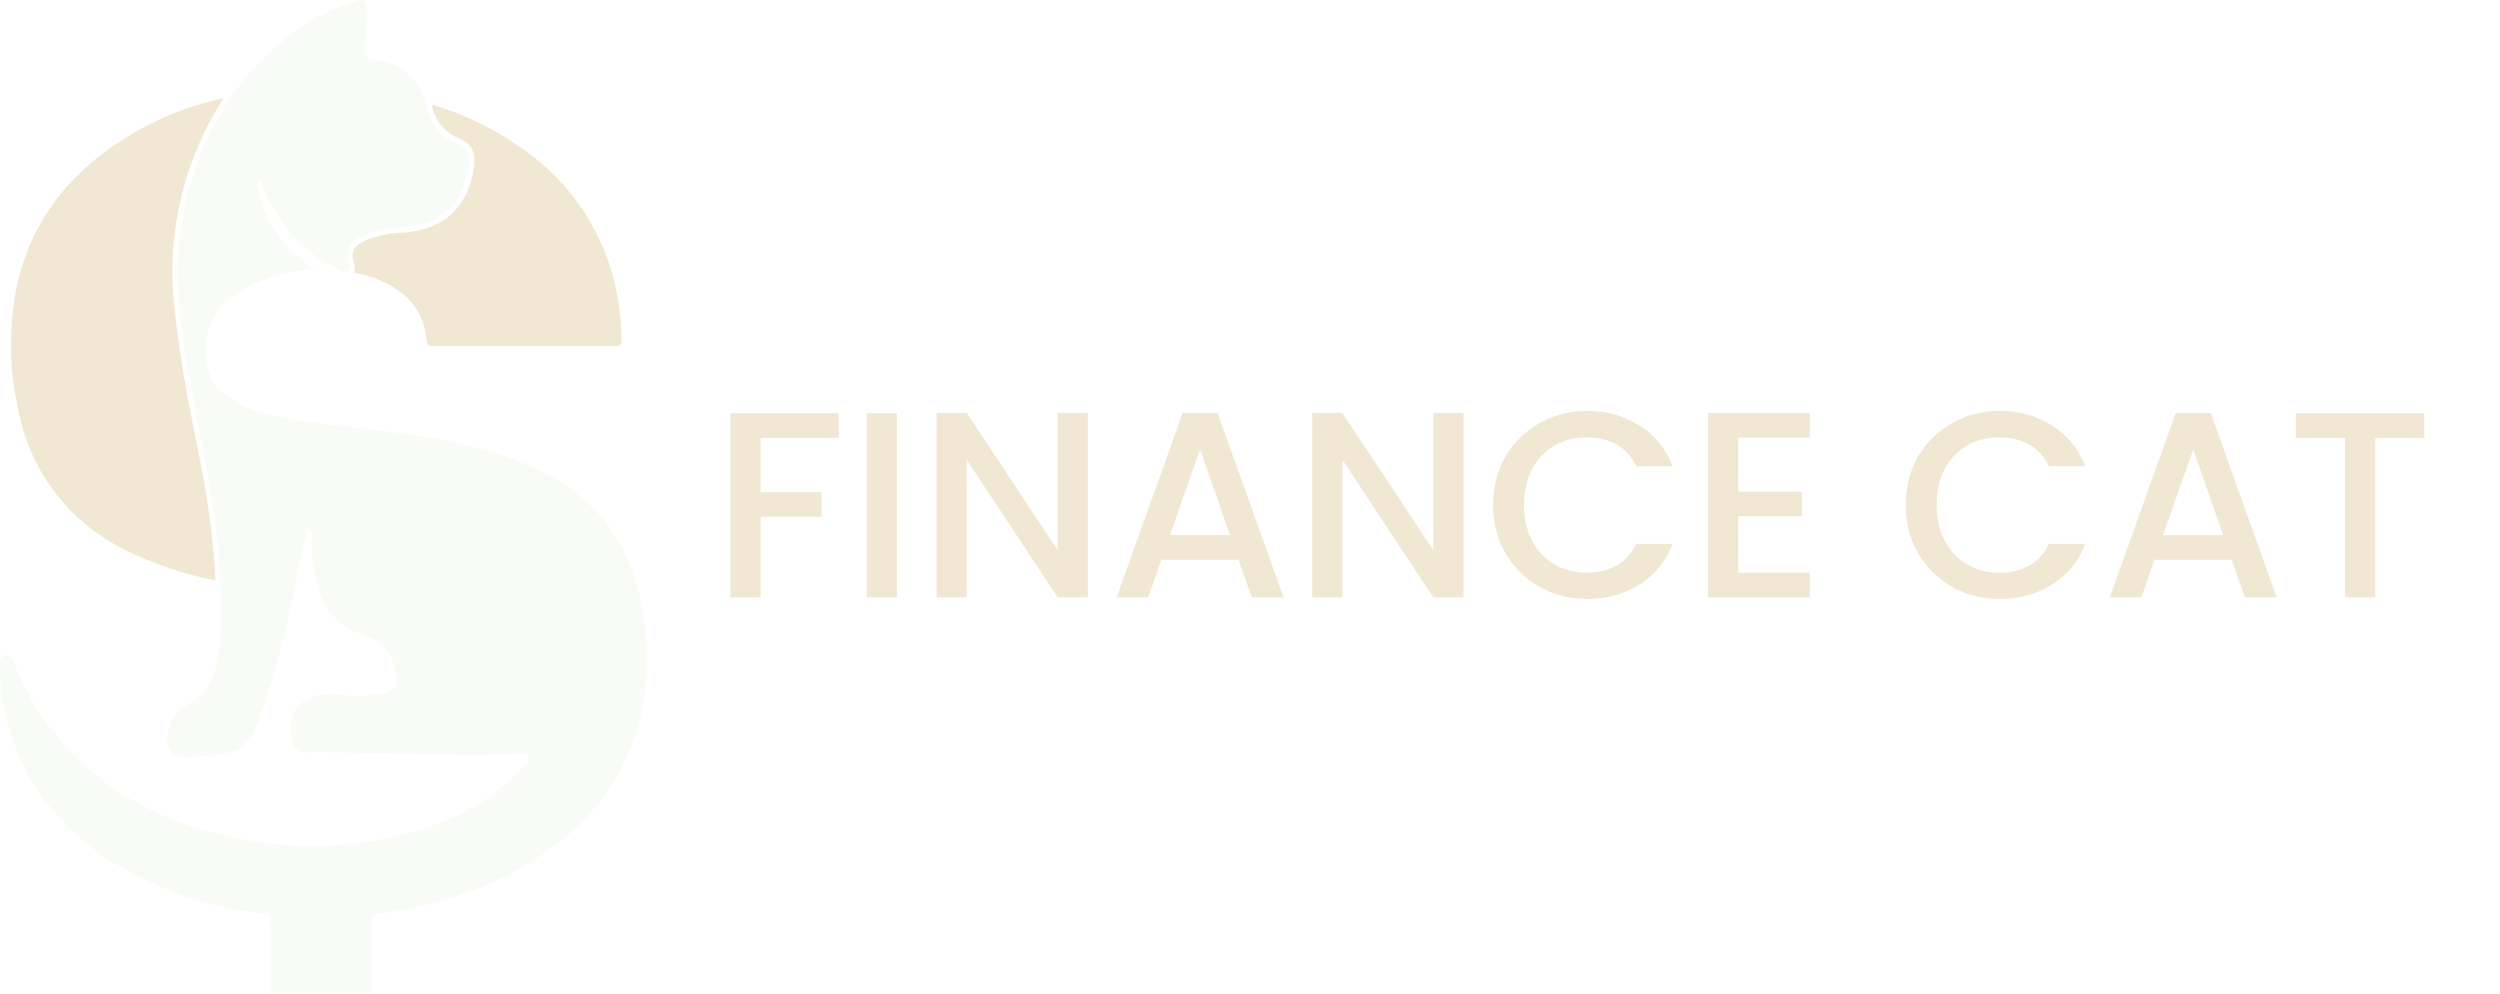
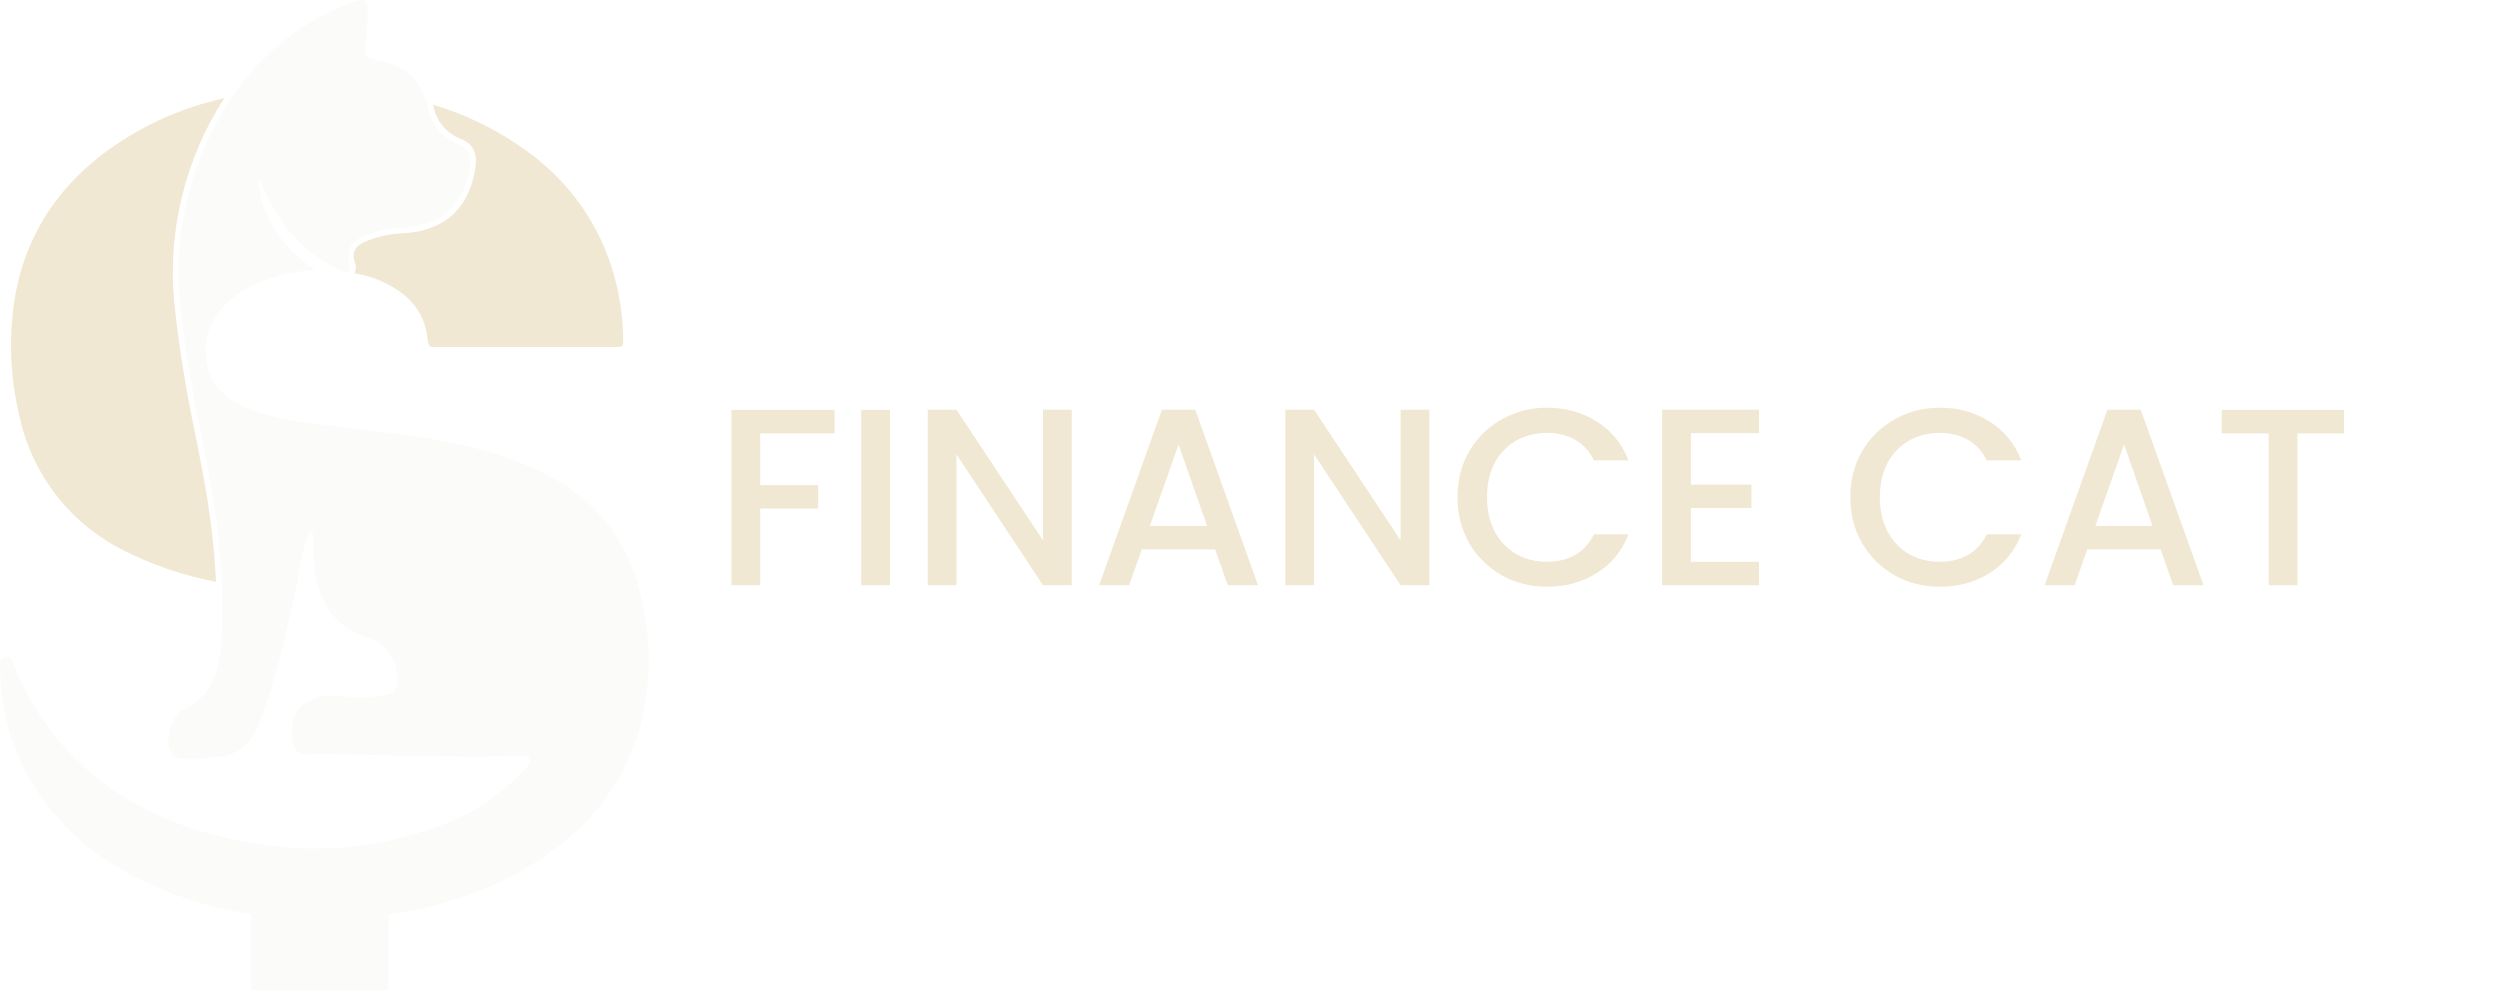
- <svg xmlns="http://www.w3.org/2000/svg" width="151" height="60" viewBox="0 0 151 60" fill="none">
-   <path d="M38.714 43.138C38.587 43.741 38.414 44.332 38.197 44.908C37.32 47.221 35.828 49.249 33.883 50.775C32.387 51.969 30.72 52.931 28.938 53.629C27.04 54.372 25.06 54.885 23.04 55.158L22.733 55.193C22.668 55.197 22.607 55.226 22.561 55.272C22.515 55.318 22.488 55.38 22.484 55.445C22.484 55.652 22.484 55.859 22.484 56.066V60H16.317V55.907C16.317 55.217 16.317 55.244 15.661 55.151C12.709 54.785 9.859 53.834 7.279 52.352L7.13 52.263C4.936 50.988 3.107 49.169 1.819 46.983C1.419 46.292 1.083 45.567 0.815 44.815C0.537 44.047 0.333 43.255 0.204 42.448C0.204 42.403 0.204 42.362 0.18 42.317C0.111 41.868 0.059 41.416 0.032 40.964C0.032 40.74 0.007 40.512 0.007 40.274C-0.002 40.159 -0.002 40.044 0.007 39.929C0.015 39.847 0.048 39.77 0.102 39.708C0.156 39.646 0.228 39.603 0.308 39.584C0.361 39.572 0.417 39.571 0.471 39.581C0.525 39.591 0.576 39.612 0.622 39.642C0.704 39.706 0.763 39.794 0.791 39.894C0.829 40.008 0.877 40.122 0.925 40.239C1.022 40.481 1.122 40.719 1.232 40.954C1.412 41.357 1.605 41.751 1.823 42.134C2.149 42.712 2.509 43.27 2.903 43.804C3.299 44.337 3.727 44.847 4.183 45.33C4.644 45.82 5.135 46.281 5.653 46.71C6.179 47.144 6.731 47.545 7.306 47.911C7.893 48.283 8.502 48.621 9.129 48.922C9.773 49.232 10.434 49.505 11.109 49.74C16.358 51.566 21.621 51.624 26.857 49.609C28.64 48.901 30.242 47.803 31.547 46.396C31.723 46.21 31.988 45.999 31.892 45.74C31.799 45.419 31.447 45.55 31.201 45.554C27.171 45.651 23.143 45.495 19.123 45.416C18.546 45.416 17.815 45.688 17.635 44.691C17.599 44.489 17.578 44.285 17.573 44.08C17.573 43.245 17.849 42.61 18.505 42.272C19.127 41.944 19.841 41.837 20.531 41.968C21.394 42.077 22.269 42.053 23.126 41.899C23.785 41.823 24.006 41.423 23.93 40.802C23.806 39.742 23.33 38.821 22.322 38.5C20.676 37.975 19.782 37.037 19.32 35.843C18.974 34.845 18.822 33.791 18.871 32.737C18.874 32.563 18.867 32.389 18.85 32.215C18.85 32.167 18.795 32.126 18.674 31.946C18.094 33.216 18.025 34.493 17.763 35.715C17.763 35.756 17.763 35.801 17.739 35.843C17.156 38.445 16.572 41.04 15.617 43.545C15.611 43.566 15.602 43.585 15.592 43.604C15.099 44.857 14.319 45.54 12.945 45.612C12.313 45.687 11.677 45.721 11.04 45.716C10.833 45.727 10.629 45.663 10.464 45.537C10.3 45.41 10.186 45.229 10.143 45.026C9.981 44.374 10.371 43.031 10.964 42.765C11.58 42.5 12.109 42.068 12.493 41.52C13.083 40.657 13.249 39.573 13.315 38.445C13.38 37.316 13.377 36.222 13.315 35.114C13.205 32.896 12.94 30.687 12.521 28.506C11.876 25.03 11.078 21.572 10.795 18.052C10.427 13.729 11.551 9.41 13.981 5.815C14.655 4.833 15.438 3.931 16.317 3.127C17.189 2.326 18.153 1.631 19.188 1.056C19.927 0.656 20.7 0.321 21.497 0.055C21.942 -0.093 22.153 0.055 22.142 0.538C22.147 1.264 22.093 1.988 21.984 2.705C21.897 3.168 22.025 3.461 22.47 3.582L22.619 3.613C24.196 3.865 25.266 4.648 25.697 6.198C25.725 6.295 25.749 6.398 25.773 6.505C25.868 6.994 26.087 7.451 26.409 7.831C26.731 8.211 27.145 8.502 27.612 8.676C28.237 8.921 28.375 9.366 28.303 10.001C27.999 12.275 26.677 13.531 24.406 13.704C23.506 13.724 22.619 13.92 21.794 14.28C21.183 14.584 20.862 15.04 21.004 15.754C21.049 15.961 21.235 16.223 20.948 16.372H20.914C20.857 16.391 20.796 16.398 20.736 16.39C20.676 16.382 20.619 16.36 20.569 16.327C20.479 16.285 20.389 16.227 20.303 16.182C18.157 15.147 16.779 13.542 15.606 10.743C15.485 12.234 16.521 14.287 18.022 15.543C18.332 15.799 18.646 16.04 18.971 16.268C17.926 16.322 16.895 16.538 15.917 16.91C14.957 17.231 14.092 17.786 13.401 18.525C12.965 19.006 12.656 19.588 12.502 20.218C12.349 20.849 12.355 21.508 12.521 22.135C12.682 22.85 13.101 23.48 13.698 23.905C14.26 24.318 14.888 24.634 15.554 24.841C16.815 25.219 18.11 25.473 19.42 25.6C22.008 25.9 24.596 26.148 27.153 26.673C28.905 27.003 30.613 27.532 32.244 28.25C33.233 28.696 34.161 29.268 35.005 29.952C36.542 31.194 37.68 32.861 38.276 34.745C39.163 37.455 39.314 40.351 38.714 43.138V43.138Z" fill="#F9FBF7" />
-   <path d="M11.755 26.124C11.187 23.469 10.762 20.785 10.481 18.083C10.112 13.805 11.177 9.525 13.508 5.918C10.998 6.467 8.626 7.524 6.54 9.024C3.155 11.478 1.195 14.774 0.763 18.901C0.763 19.039 0.736 19.174 0.725 19.312C0.584 21.005 0.683 22.709 1.019 24.375C1.077 24.685 1.146 24.992 1.226 25.303C1.626 27.006 2.4 28.599 3.492 29.965C4.585 31.331 5.968 32.437 7.541 33.203C9.272 34.068 11.114 34.689 13.014 35.049C12.9 32.874 12.638 30.71 12.228 28.571C12.076 27.754 11.918 26.939 11.755 26.124Z" fill="#F0E8D3" />
-   <path d="M37.534 20.119C37.534 20.302 37.534 20.482 37.534 20.661C37.534 20.694 37.528 20.726 37.515 20.755C37.503 20.785 37.484 20.812 37.461 20.835C37.438 20.857 37.41 20.875 37.38 20.887C37.35 20.898 37.318 20.904 37.286 20.903C37.134 20.903 36.975 20.903 36.823 20.903H26.515C26.363 20.903 26.204 20.903 26.053 20.903C25.988 20.906 25.924 20.883 25.876 20.84C25.828 20.797 25.798 20.736 25.794 20.672C25.749 20.392 25.718 20.109 25.652 19.833C25.626 19.716 25.594 19.601 25.556 19.488C25.32 18.81 24.897 18.212 24.337 17.762C23.485 17.088 22.474 16.643 21.401 16.472H21.345C21.4 16.365 21.428 16.247 21.428 16.127C21.428 16.007 21.4 15.889 21.345 15.782C21.345 15.744 21.325 15.709 21.318 15.678C21.232 15.184 21.401 14.839 21.939 14.584C22.726 14.243 23.573 14.06 24.431 14.046C26.846 13.856 28.313 12.475 28.634 10.046C28.748 9.19 28.454 8.638 27.737 8.358C27.323 8.203 26.955 7.945 26.67 7.607C26.385 7.269 26.191 6.863 26.108 6.429L26.077 6.308C28.102 6.908 30.009 7.85 31.716 9.093C34.288 10.918 36.154 13.572 36.999 16.61C37.313 17.755 37.493 18.933 37.534 20.119V20.119Z" fill="#F0E8D3" />
-   <path d="M50.662 24.96V26.448H45.942V29.728H49.622V31.216H45.942V36.08H44.118V24.96H50.662ZM54.176 24.96V36.08H52.352V24.96H54.176ZM65.707 36.08H63.883L58.395 27.776V36.08H56.571V24.944H58.395L63.883 33.232V24.944H65.707V36.08ZM74.806 33.808H70.15L69.35 36.08H67.446L71.43 24.944H73.542L77.526 36.08H75.606L74.806 33.808ZM74.294 32.32L72.486 27.152L70.662 32.32H74.294ZM88.395 36.08H86.571L81.083 27.776V36.08H79.259V24.944H81.083L86.571 33.232V24.944H88.395V36.08ZM90.182 30.496C90.182 29.408 90.433 28.432 90.934 27.568C91.446 26.704 92.134 26.032 92.998 25.552C93.873 25.061 94.827 24.816 95.862 24.816C97.046 24.816 98.097 25.109 99.014 25.696C99.942 26.272 100.614 27.093 101.03 28.16H98.838C98.55 27.573 98.15 27.136 97.638 26.848C97.126 26.56 96.534 26.416 95.862 26.416C95.126 26.416 94.47 26.581 93.894 26.912C93.318 27.243 92.865 27.717 92.534 28.336C92.214 28.955 92.054 29.675 92.054 30.496C92.054 31.317 92.214 32.037 92.534 32.656C92.865 33.275 93.318 33.755 93.894 34.096C94.47 34.427 95.126 34.592 95.862 34.592C96.534 34.592 97.126 34.448 97.638 34.16C98.15 33.872 98.55 33.435 98.838 32.848H101.03C100.614 33.915 99.942 34.736 99.014 35.312C98.097 35.888 97.046 36.176 95.862 36.176C94.817 36.176 93.862 35.936 92.998 35.456C92.134 34.965 91.446 34.288 90.934 33.424C90.433 32.56 90.182 31.584 90.182 30.496ZM104.989 26.432V29.696H108.829V31.184H104.989V34.592H109.309V36.08H103.165V24.944H109.309V26.432H104.989ZM115.104 30.496C115.104 29.408 115.354 28.432 115.856 27.568C116.368 26.704 117.056 26.032 117.92 25.552C118.794 25.061 119.749 24.816 120.784 24.816C121.968 24.816 123.018 25.109 123.936 25.696C124.864 26.272 125.536 27.093 125.952 28.16H123.76C123.472 27.573 123.072 27.136 122.56 26.848C122.048 26.56 121.456 26.416 120.784 26.416C120.048 26.416 119.392 26.581 118.816 26.912C118.24 27.243 117.786 27.717 117.456 28.336C117.136 28.955 116.976 29.675 116.976 30.496C116.976 31.317 117.136 32.037 117.456 32.656C117.786 33.275 118.24 33.755 118.816 34.096C119.392 34.427 120.048 34.592 120.784 34.592C121.456 34.592 122.048 34.448 122.56 34.16C123.072 33.872 123.472 33.435 123.76 32.848H125.952C125.536 33.915 124.864 34.736 123.936 35.312C123.018 35.888 121.968 36.176 120.784 36.176C119.738 36.176 118.784 35.936 117.92 35.456C117.056 34.965 116.368 34.288 115.856 33.424C115.354 32.56 115.104 31.584 115.104 30.496ZM134.791 33.808H130.135L129.335 36.08H127.431L131.415 24.944H133.527L137.511 36.08H135.591L134.791 33.808ZM134.279 32.32L132.471 27.152L130.647 32.32H134.279ZM146.427 24.96V26.448H143.467V36.08H141.643V26.448H138.667V24.96H146.427Z" fill="#F0E8D3" />
+ <svg xmlns="http://www.w3.org/2000/svg" width="228" height="91" viewBox="0 0 228 91" fill="none">
+   <path d="M58.619 65.311C58.423 66.222 58.161 67.118 57.835 67.991C56.504 71.491 54.245 74.562 51.299 76.874C49.038 78.683 46.515 80.138 43.817 81.189C42.055 81.89 40.239 82.449 38.388 82.862L38.279 82.888C37.333 83.097 36.371 83.274 35.405 83.41L34.882 83.489H34.982L35.431 83.421V90.307H22.902V83.347H22.943L23.346 83.41L23.654 83.457H23.717C23.549 83.457 23.382 83.405 23.194 83.379L23.006 83.347H22.881C18.696 82.743 14.664 81.349 10.999 79.241L10.78 79.11C7.458 77.18 4.688 74.427 2.739 71.116C2.134 70.068 1.623 68.968 1.213 67.829C0.803 66.672 0.501 65.479 0.309 64.266C0.294 64.199 0.283 64.131 0.278 64.062C0.173 63.383 0.09 62.704 0.048 62.019C0.048 61.68 0.011 61.335 0.011 60.974C-0.004 60.801 -0.004 60.626 0.011 60.452C0.025 60.329 0.075 60.213 0.157 60.119C0.238 60.026 0.346 59.96 0.466 59.929C0.548 59.911 0.633 59.91 0.716 59.926C0.799 59.942 0.877 59.975 0.947 60.023C1.069 60.121 1.157 60.254 1.197 60.405C1.26 60.577 1.333 60.745 1.401 60.927C1.547 61.293 1.704 61.654 1.866 62.009C2.143 62.615 2.436 63.216 2.765 63.796C3.255 64.671 3.802 65.514 4.4 66.32C4.997 67.128 5.643 67.899 6.333 68.629C7.034 69.37 7.779 70.068 8.565 70.719C9.359 71.374 10.193 71.98 11.062 72.532C11.344 72.715 11.632 72.887 11.919 73.054C12.541 73.42 13.178 73.754 13.826 74.068C14.801 74.538 15.803 74.951 16.825 75.306C24.772 78.07 32.74 78.154 40.661 75.103C42.539 74.374 44.285 73.341 45.828 72.046C46.509 71.483 47.155 70.88 47.762 70.238C48.033 69.961 48.436 69.642 48.316 69.251C48.169 68.765 47.642 68.963 47.271 68.969C44.575 69.031 41.884 69.021 39.193 68.969C35.786 68.916 32.401 68.817 28.973 68.749C28.132 68.749 27.087 69.125 26.763 67.84C26.745 67.778 26.731 67.715 26.721 67.652C26.666 67.344 26.633 67.034 26.622 66.722C26.622 65.463 27.045 64.496 28.032 63.989C28.973 63.491 30.055 63.329 31.099 63.529C32.409 63.692 33.736 63.655 35.034 63.42C36.027 63.305 36.361 62.704 36.251 61.758C36.058 60.159 35.337 58.759 33.811 58.278C31.324 57.484 29.966 56.063 29.266 54.25C28.743 52.74 28.515 51.144 28.592 49.547C28.597 49.284 28.586 49.021 28.56 48.759C28.56 48.685 28.471 48.623 28.294 48.351C27.416 50.274 27.306 52.207 26.909 54.057C26.909 54.119 26.909 54.182 26.873 54.245C25.995 58.19 25.112 62.113 23.665 65.907C23.655 65.938 23.643 65.967 23.628 65.996C23.303 66.996 22.652 67.859 21.778 68.446C21.127 68.821 20.392 69.026 19.641 69.042C19.464 69.042 19.281 69.042 19.119 69.083C18.341 69.186 17.557 69.226 16.773 69.204C16.46 69.22 16.151 69.124 15.902 68.932C15.654 68.74 15.483 68.466 15.42 68.159C15.169 67.171 15.764 65.133 16.658 64.736C17.591 64.337 18.393 63.683 18.973 62.85C19.871 61.544 20.117 59.898 20.216 58.195C20.311 56.516 20.32 54.833 20.242 53.153C20.066 49.797 19.657 46.457 19.02 43.157C18.048 37.896 16.841 32.661 16.407 27.331C15.831 20.793 17.511 14.255 21.167 8.804C22.19 7.319 23.377 5.954 24.704 4.734C26.028 3.523 27.489 2.47 29.057 1.599C30.174 0.994 31.342 0.487 32.547 0.083C33.226 -0.141 33.545 0.083 33.529 0.815C33.536 1.912 33.454 3.007 33.283 4.091C33.158 4.796 33.346 5.235 34.026 5.423L34.25 5.47C36.638 5.852 38.252 7.038 38.911 9.378C38.953 9.53 38.984 9.687 39.02 9.843C39.166 10.584 39.498 11.275 39.985 11.851C40.472 12.428 41.099 12.87 41.805 13.135C42.756 13.506 42.965 14.18 42.85 15.136C42.391 18.579 40.395 20.481 36.957 20.748C35.593 20.776 34.247 21.07 32.996 21.615C32.077 22.08 31.585 22.765 31.8 23.846C31.868 24.165 32.15 24.557 31.721 24.787H31.669C31.582 24.816 31.491 24.825 31.4 24.813C31.309 24.801 31.223 24.769 31.146 24.719C31.011 24.651 30.88 24.562 30.744 24.499C27.5 22.932 25.41 20.497 23.638 16.26C23.45 18.517 25.018 21.626 27.296 23.527C27.766 23.914 28.247 24.28 28.733 24.625C27.148 24.707 25.586 25.037 24.103 25.602C22.649 26.082 21.339 26.922 20.294 28.042C19.632 28.769 19.163 29.651 18.929 30.607C18.696 31.562 18.705 32.561 18.957 33.512C19.204 34.594 19.84 35.548 20.744 36.193C21.594 36.816 22.542 37.293 23.549 37.603C25.459 38.181 27.421 38.566 29.407 38.753C33.32 39.213 37.244 39.589 41.116 40.383C43.767 40.881 46.353 41.682 48.822 42.771C50.321 43.446 51.726 44.311 53.002 45.347C55.33 47.227 57.051 49.751 57.95 52.604C59.295 56.706 59.526 61.091 58.619 65.311Z" fill="#FBFCF9" />
+   <path d="M17.802 39.552C16.939 35.532 16.294 31.468 15.869 27.378C15.313 20.899 16.925 14.419 20.451 8.955C16.652 9.789 13.062 11.389 9.902 13.658C4.777 17.378 1.809 22.368 1.156 28.617C1.156 28.82 1.114 29.029 1.098 29.233C0.887 31.798 1.037 34.38 1.542 36.903C1.636 37.373 1.736 37.839 1.856 38.303C2.46 40.883 3.632 43.295 5.286 45.365C6.94 47.435 9.035 49.11 11.417 50.269C14.038 51.576 16.827 52.517 19.704 53.064C19.531 49.772 19.133 46.495 18.513 43.257C18.293 42.018 18.043 40.785 17.802 39.552Z" fill="#F0E8D3" />
+   <path d="M56.827 30.461C56.827 30.733 56.827 31.01 56.827 31.281C56.827 31.33 56.817 31.379 56.798 31.424C56.779 31.469 56.751 31.51 56.716 31.544C56.681 31.578 56.639 31.605 56.594 31.622C56.548 31.64 56.5 31.648 56.451 31.647C56.221 31.647 55.98 31.647 55.751 31.647H40.144C39.914 31.647 39.673 31.647 39.444 31.647C39.346 31.65 39.251 31.615 39.178 31.55C39.105 31.485 39.06 31.394 39.052 31.297C38.984 30.874 38.937 30.445 38.843 30.027C38.802 29.851 38.751 29.676 38.691 29.505C38.336 28.477 37.696 27.571 36.847 26.892C35.555 25.873 34.025 25.2 32.401 24.938H32.312C32.398 24.778 32.445 24.601 32.45 24.419C32.456 24.238 32.419 24.058 32.343 23.893C32.343 23.841 32.306 23.789 32.296 23.742C32.144 22.989 32.401 22.467 33.215 22.08C34.408 21.565 35.689 21.287 36.988 21.26C40.666 20.978 42.85 18.888 43.373 15.204C43.54 13.914 43.096 13.078 42.009 12.655C41.383 12.419 40.827 12.027 40.396 11.515C39.964 11.004 39.67 10.391 39.543 9.734L39.496 9.551C42.562 10.459 45.449 11.885 48.033 13.767C51.922 16.532 54.741 20.55 56.017 25.147C56.492 26.881 56.764 28.664 56.827 30.461V30.461Z" fill="#F0E8D3" />
+   <path d="M76.115 37.388V39.527H69.33V44.242H74.62V46.381H69.33V53.373H66.708V37.388H76.115ZM81.167 37.388V53.373H78.545V37.388H81.167ZM97.742 53.373H95.12L87.231 41.436V53.373H84.609V37.365H87.231L95.12 49.279V37.365H97.742V53.373ZM110.822 50.107H104.129L102.979 53.373H100.242L105.969 37.365H109.005L114.732 53.373H111.972L110.822 50.107ZM110.086 47.968L107.487 40.539L104.865 47.968H110.086ZM130.356 53.373H127.734L119.845 41.436V53.373H117.223V37.365H119.845L127.734 49.279V37.365H130.356V53.373ZM132.925 45.346C132.925 43.782 133.285 42.379 134.006 41.137C134.742 39.895 135.731 38.929 136.973 38.239C138.23 37.534 139.602 37.181 141.09 37.181C142.792 37.181 144.302 37.603 145.621 38.446C146.955 39.274 147.921 40.455 148.519 41.988H145.368C144.954 41.145 144.379 40.516 143.643 40.102C142.907 39.688 142.056 39.481 141.09 39.481C140.032 39.481 139.089 39.719 138.261 40.194C137.433 40.669 136.781 41.352 136.306 42.241C135.846 43.13 135.616 44.165 135.616 45.346C135.616 46.527 135.846 47.562 136.306 48.451C136.781 49.34 137.433 50.03 138.261 50.521C139.089 50.996 140.032 51.234 141.09 51.234C142.056 51.234 142.907 51.027 143.643 50.613C144.379 50.199 144.954 49.57 145.368 48.727H148.519C147.921 50.26 146.955 51.441 145.621 52.269C144.302 53.097 142.792 53.511 141.09 53.511C139.587 53.511 138.215 53.166 136.973 52.476C135.731 51.771 134.742 50.797 134.006 49.555C133.285 48.313 132.925 46.91 132.925 45.346ZM154.21 39.504V44.196H159.73V46.335H154.21V51.234H160.42V53.373H151.588V37.365H160.42V39.504H154.21ZM168.75 45.346C168.75 43.782 169.11 42.379 169.831 41.137C170.567 39.895 171.556 38.929 172.798 38.239C174.055 37.534 175.428 37.181 176.915 37.181C178.617 37.181 180.127 37.603 181.446 38.446C182.78 39.274 183.746 40.455 184.344 41.988H181.193C180.779 41.145 180.204 40.516 179.468 40.102C178.732 39.688 177.881 39.481 176.915 39.481C175.857 39.481 174.914 39.719 174.086 40.194C173.258 40.669 172.606 41.352 172.131 42.241C171.671 43.13 171.441 44.165 171.441 45.346C171.441 46.527 171.671 47.562 172.131 48.451C172.606 49.34 173.258 50.03 174.086 50.521C174.914 50.996 175.857 51.234 176.915 51.234C177.881 51.234 178.732 51.027 179.468 50.613C180.204 50.199 180.779 49.57 181.193 48.727H184.344C183.746 50.26 182.78 51.441 181.446 52.269C180.127 53.097 178.617 53.511 176.915 53.511C175.412 53.511 174.04 53.166 172.798 52.476C171.556 51.771 170.567 50.797 169.831 49.555C169.11 48.313 168.75 46.91 168.75 45.346ZM197.05 50.107H190.357L189.207 53.373H186.47L192.197 37.365H195.233L200.96 53.373H198.2L197.05 50.107ZM196.314 47.968L193.715 40.539L191.093 47.968H196.314ZM213.777 37.388V39.527H209.522V53.373H206.9V39.527H202.622V37.388H213.777Z" fill="#F0E8D3" />
</svg>
